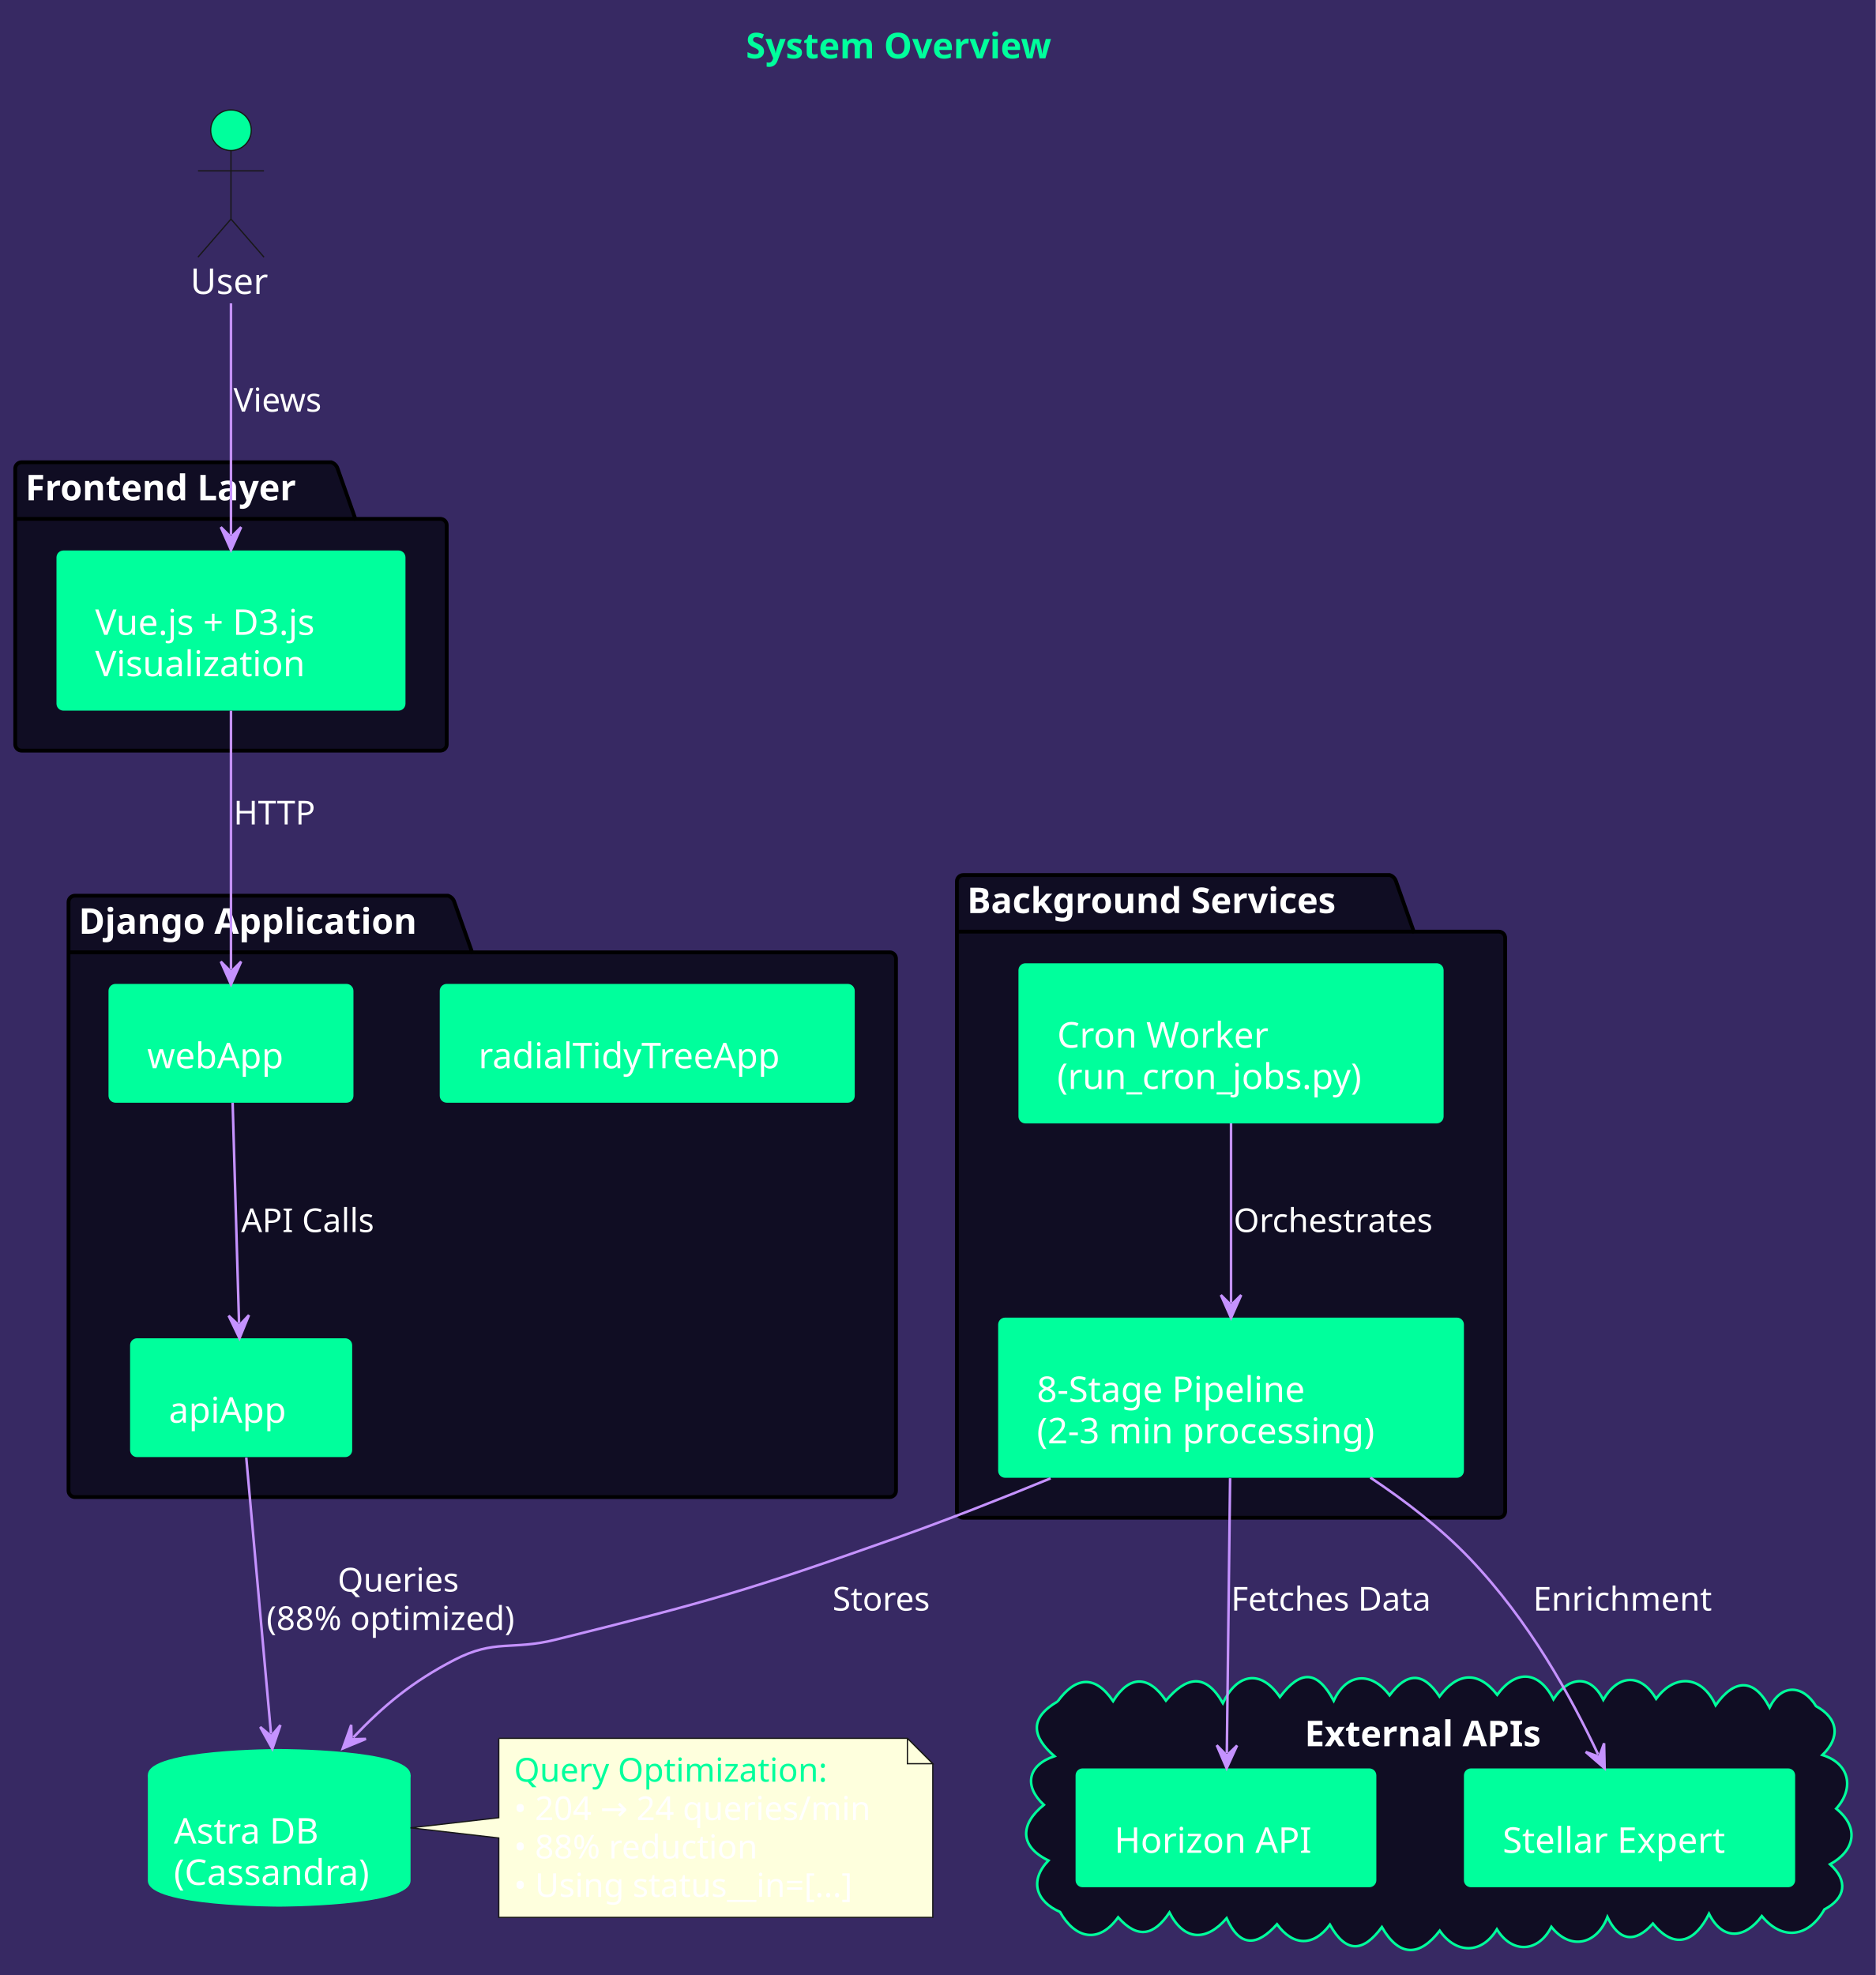
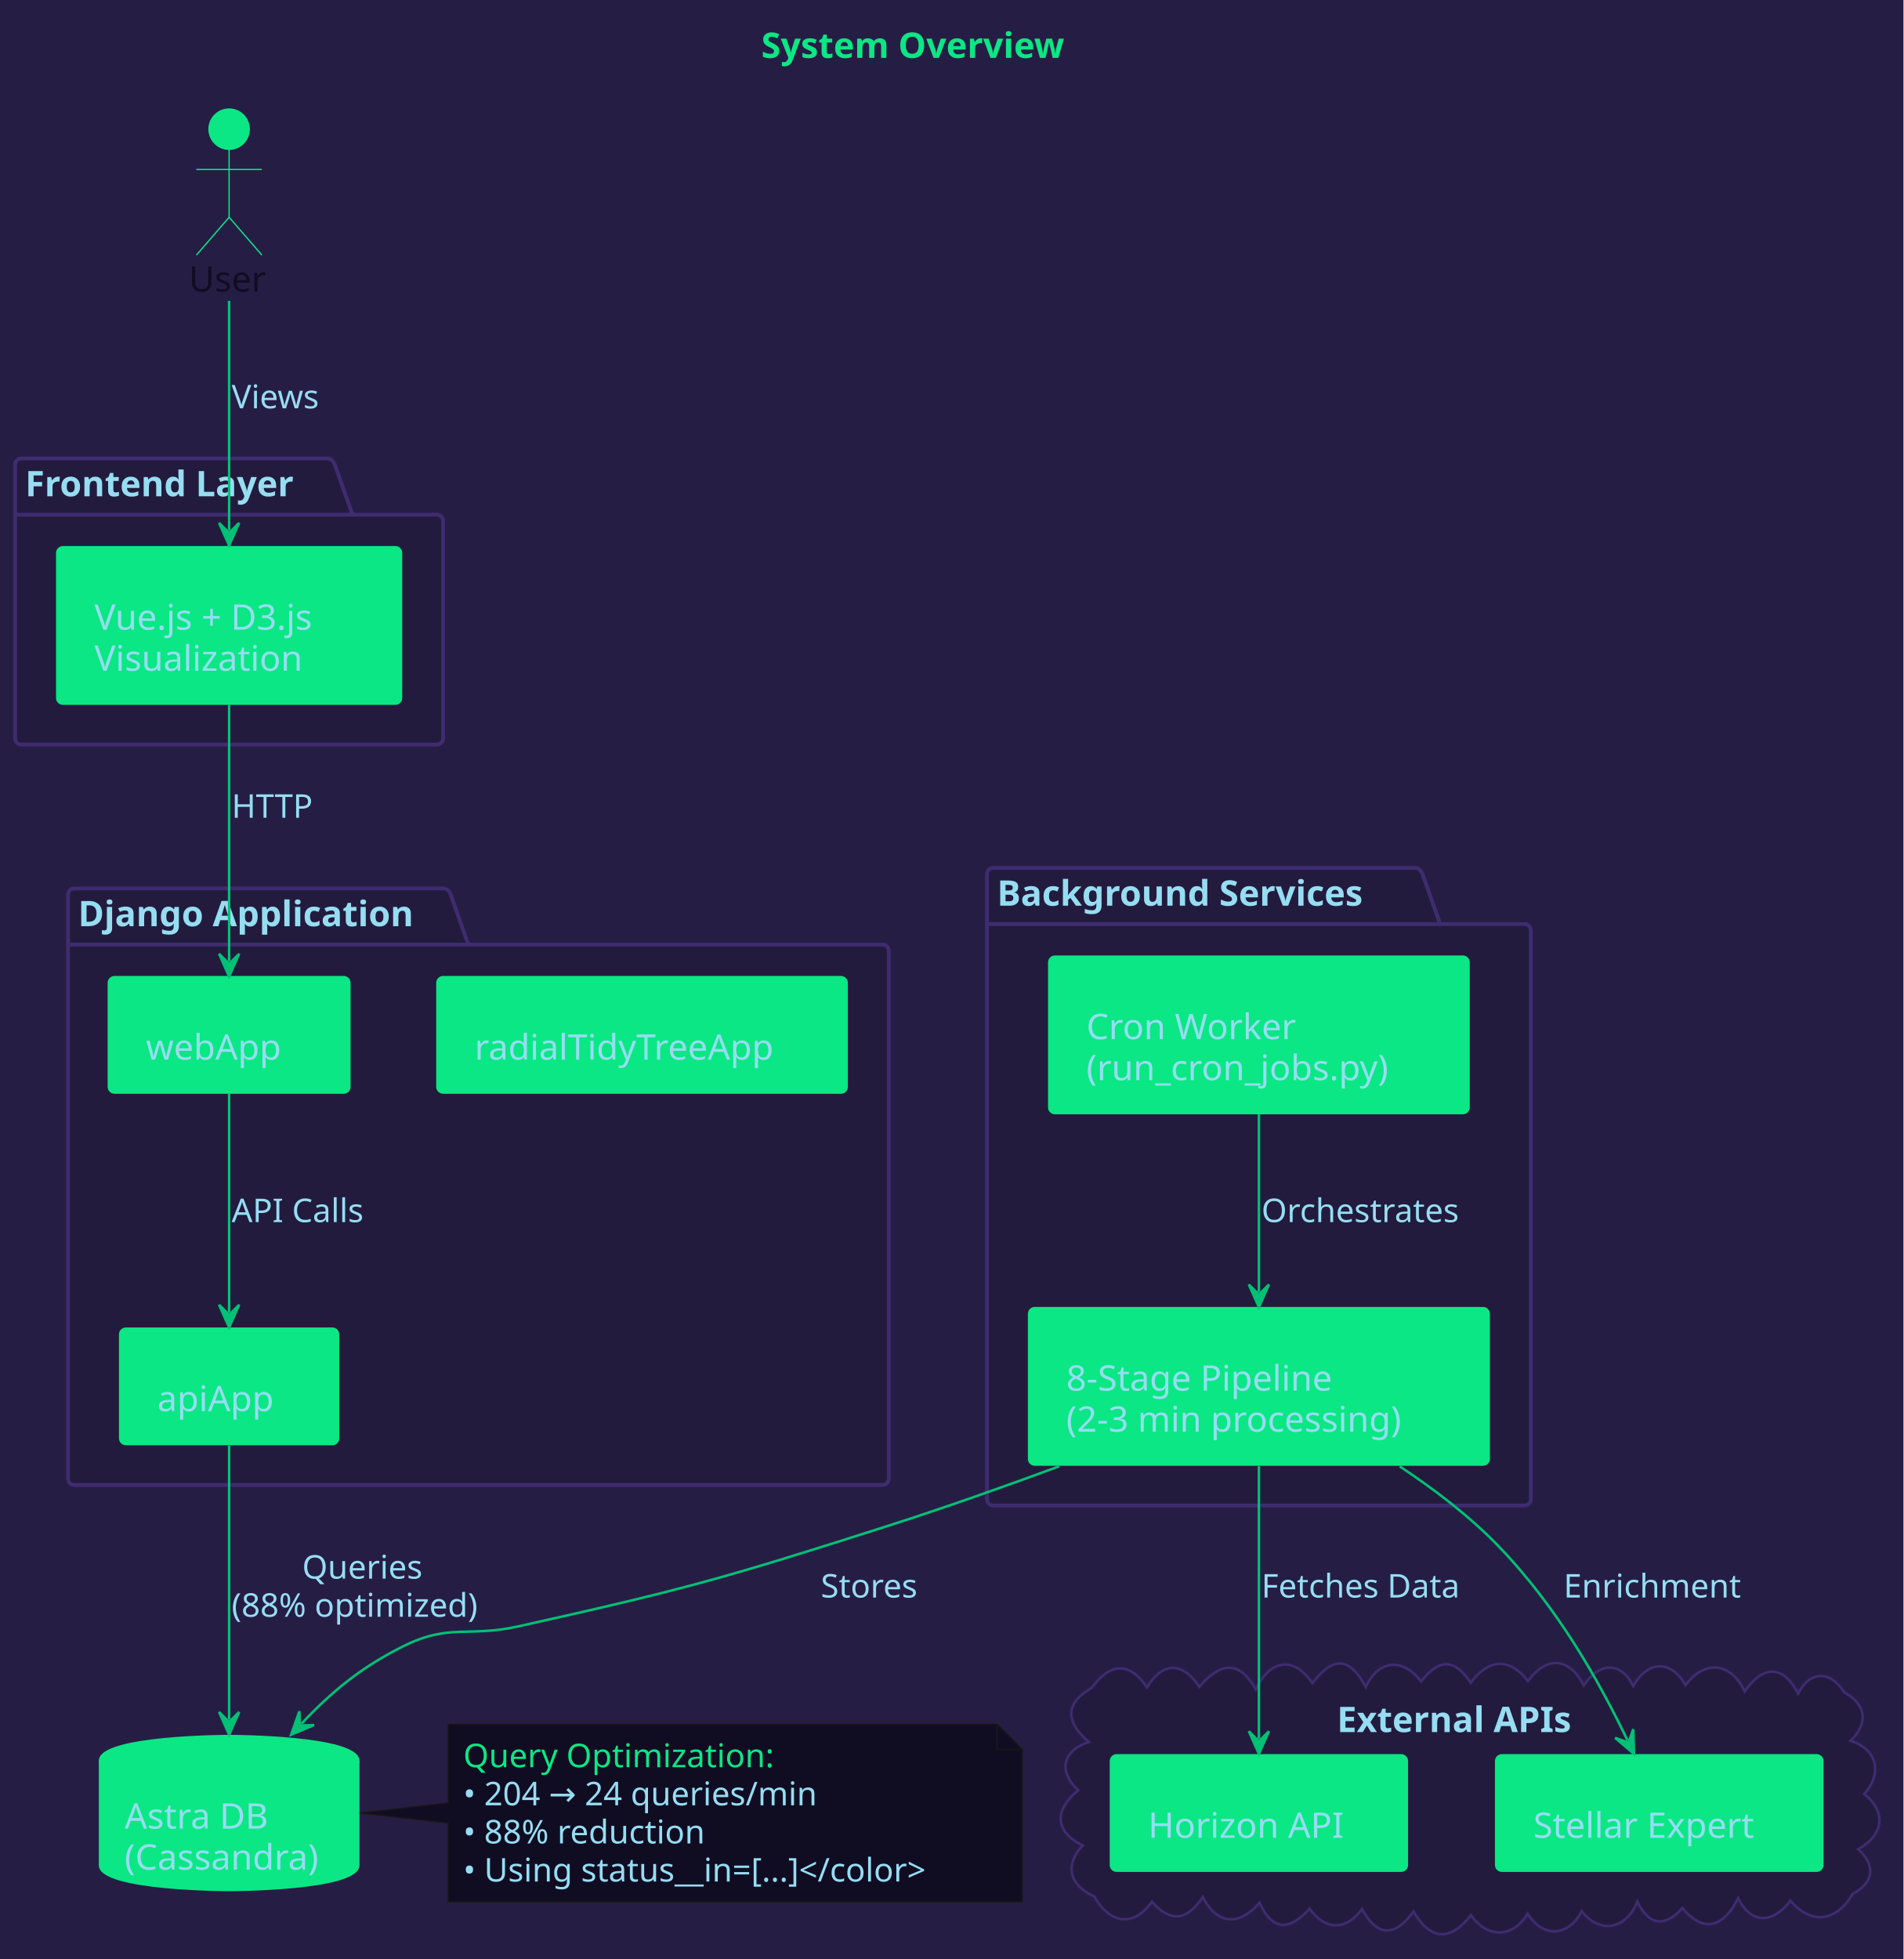
- <svg xmlns="http://www.w3.org/2000/svg" contentStyleType="text/css" height="778px" preserveAspectRatio="none" style="width:739px;height:778px;background:#372963;" version="1.1" viewBox="0 0 739 778" width="739px" zoomAndPan="magnify">
+ <svg xmlns="http://www.w3.org/2000/svg" contentStyleType="text/css" height="778px" preserveAspectRatio="none" style="width:756px;height:778px;background:#261D45;" version="1.1" viewBox="0 0 756 778" width="756px" zoomAndPan="magnify">
  <defs />
  <g>
-     <rect fill="#372963" height="778" style="stroke:none;stroke-width:1.0;" width="739" x="0" y="0" />
-     <text fill="#00FF9C" font-family="sans-serif" font-size="14" font-weight="bold" lengthAdjust="spacing" textLength="138" x="293.864" y="22.995">System Overview</text>
+     <rect fill="#261D45" height="778" style="stroke:none;stroke-width:1.0;" width="756" x="0" y="0" />
+     <text fill="#0BE784" font-family="sans-serif" font-size="14" font-weight="bold" lengthAdjust="spacing" textLength="138" x="302.364" y="22.995">System Overview</text>
    <g id="cluster_Frontend Layer">
-       <path d="M8.5,182.097 L130.5,182.097 A3.75,3.75 0 0 1 133,184.597 L140,204.394 L173.5,204.394 A2.5,2.5 0 0 1 176,206.894 L176,293.197 A2.5,2.5 0 0 1 173.5,295.697 L8.5,295.697 A2.5,2.5 0 0 1 6,293.197 L6,184.597 A2.5,2.5 0 0 1 8.5,182.097 " fill="#100D23" style="stroke:#000000;stroke-width:1.5;" />
-       <line style="stroke:#000000;stroke-width:1.5;" x1="6" x2="140" y1="204.394" y2="204.394" />
-       <text fill="#FFFFFF" font-family="sans-serif" font-size="14" font-weight="bold" lengthAdjust="spacing" textLength="121" x="10" y="197.092">Frontend Layer</text>
+       <path d="M8.5,182.097 L130.5,182.097 A3.75,3.75 0 0 1 133,184.597 L140,204.394 L173.5,204.394 A2.5,2.5 0 0 1 176,206.894 L176,293.197 A2.5,2.5 0 0 1 173.5,295.697 L8.5,295.697 A2.5,2.5 0 0 1 6,293.197 L6,184.597 A2.5,2.5 0 0 1 8.5,182.097 " fill="#231B3D" style="stroke:#3F2C70;stroke-width:1.5;" />
+       <line style="stroke:#3F2C70;stroke-width:1.5;" x1="6" x2="140" y1="204.394" y2="204.394" />
+       <text fill="#96DDF2" font-family="sans-serif" font-size="14" font-weight="bold" lengthAdjust="spacing" textLength="121" x="10" y="197.092">Frontend Layer</text>
    </g>
    <g id="cluster_Django Application">
-       <path d="M29.5,352.837 L176.5,352.837 A3.75,3.75 0 0 1 179,355.337 L186,375.134 L350.5,375.134 A2.5,2.5 0 0 1 353,377.634 L353,587.227 A2.5,2.5 0 0 1 350.5,589.727 L29.5,589.727 A2.5,2.5 0 0 1 27,587.227 L27,355.337 A2.5,2.5 0 0 1 29.5,352.837 " fill="#100D23" style="stroke:#000000;stroke-width:1.5;" />
-       <line style="stroke:#000000;stroke-width:1.5;" x1="27" x2="186" y1="375.134" y2="375.134" />
-       <text fill="#FFFFFF" font-family="sans-serif" font-size="14" font-weight="bold" lengthAdjust="spacing" textLength="146" x="31" y="367.832">Django Application</text>
+       <path d="M29.5,352.837 L176.5,352.837 A3.75,3.75 0 0 1 179,355.337 L186,375.134 L350.5,375.134 A2.5,2.5 0 0 1 353,377.634 L353,587.227 A2.5,2.5 0 0 1 350.5,589.727 L29.5,589.727 A2.5,2.5 0 0 1 27,587.227 L27,355.337 A2.5,2.5 0 0 1 29.5,352.837 " fill="#231B3D" style="stroke:#3F2C70;stroke-width:1.5;" />
+       <line style="stroke:#3F2C70;stroke-width:1.5;" x1="27" x2="186" y1="375.134" y2="375.134" />
+       <text fill="#96DDF2" font-family="sans-serif" font-size="14" font-weight="bold" lengthAdjust="spacing" textLength="146" x="31" y="367.832">Django Application</text>
    </g>
    <g id="cluster_Background Services">
-       <path d="M379.5,344.697 L547.5,344.697 A3.75,3.75 0 0 1 550,347.197 L557,366.994 L590.5,366.994 A2.5,2.5 0 0 1 593,369.494 L593,595.377 A2.5,2.5 0 0 1 590.5,597.877 L379.5,597.877 A2.5,2.5 0 0 1 377,595.377 L377,347.197 A2.5,2.5 0 0 1 379.5,344.697 " fill="#100D23" style="stroke:#000000;stroke-width:1.5;" />
-       <line style="stroke:#000000;stroke-width:1.5;" x1="377" x2="557" y1="366.994" y2="366.994" />
-       <text fill="#FFFFFF" font-family="sans-serif" font-size="14" font-weight="bold" lengthAdjust="spacing" textLength="167" x="381" y="359.692">Background Services</text>
+       <path d="M394.5,344.697 L562.5,344.697 A3.75,3.75 0 0 1 565,347.197 L572,366.994 L605.5,366.994 A2.5,2.5 0 0 1 608,369.494 L608,595.377 A2.5,2.5 0 0 1 605.5,597.877 L394.5,597.877 A2.5,2.5 0 0 1 392,595.377 L392,347.197 A2.5,2.5 0 0 1 394.5,344.697 " fill="#231B3D" style="stroke:#3F2C70;stroke-width:1.5;" />
+       <line style="stroke:#3F2C70;stroke-width:1.5;" x1="392" x2="572" y1="366.994" y2="366.994" />
+       <text fill="#96DDF2" font-family="sans-serif" font-size="14" font-weight="bold" lengthAdjust="spacing" textLength="167" x="396" y="359.692">Background Services</text>
    </g>
    <g id="cluster_External APIs">
-       <path d="M416.666,670.263 C423.72,660.555 431.345,659.556 438.536,670.115 C445.053,659.719 452.635,659.984 459.349,669.913 C467.277,660.576 474.814,658.676 481.785,670.909 C487.128,659.561 496.449,657.086 504.245,668.488 C512.404,657.755 518.92,657.821 525.464,669.985 C530.562,658.846 540.331,658.389 547.46,667.813 C554.36,658.705 560.673,658.537 567.128,668.278 C574.169,658.902 582.264,657.962 589.859,667.615 C597.292,657.523 606.311,658.11 612.027,669.396 C617.497,660.822 626.377,658.949 631.653,669.595 C637.377,659.634 646.376,658.862 652.476,669.208 C660.057,658.968 670.695,660.23 675.917,671.749 C683.122,661.511 690.895,660.678 697.18,672.63 C701.839,663.177 710.297,663.601 715.478,672.098 C724.301,676.92 725.148,684.438 717.979,691.338 C728.772,694.687 730.656,704.481 723.413,712.468 C732.729,719.94 730.764,729.024 720.994,734.388 C728.165,740.8 727.227,747.712 718.773,752.172 C712.719,762.917 702.389,764.827 694.121,754.799 C687.732,763.424 678.835,764.906 673.313,753.881 C668.137,764.41 660.132,768.653 651.211,757.742 C644.121,765.681 637.846,764.652 633.286,755.143 C629.242,765.821 618.82,768.599 611.209,759.034 C606.052,769.143 595.788,769.76 589.738,759.999 C583.789,769.882 573.645,769.785 567.229,760.549 C559.148,771.008 551.127,770.799 544.43,759.124 C537.124,769.073 530.284,769.596 523.96,758.183 C517.425,766.894 509.491,766.684 503.103,758.007 C495.383,766.609 488.555,767.326 483.257,755.637 C475.342,764.788 466.595,764.759 460.732,753.384 C454.667,762.447 448.241,763.972 440.515,755.273 C432.755,766.044 423.414,763.503 417.615,753.149 C408.163,749.038 405.394,740.84 413.071,732.888 C401.315,727.215 402.04,718.395 411.258,710.985 C403.157,703.48 404.992,695.292 415.422,691.81 C406.558,684.147 405.406,676.765 416.666,670.263 " fill="#100D23" style="stroke:#00FF9C;stroke-width:1.0;" />
-       <text fill="#FFFFFF" font-family="sans-serif" font-size="14" font-weight="bold" lengthAdjust="spacing" textLength="103" x="514" y="687.872">External APIs</text>
+       <path d="M433.666,670.263 C440.72,660.555 448.345,659.556 455.536,670.115 C462.053,659.719 469.635,659.984 476.349,669.913 C484.277,660.576 491.814,658.676 498.785,670.909 C504.128,659.561 513.449,657.086 521.245,668.488 C529.404,657.755 535.92,657.821 542.464,669.985 C547.562,658.846 557.331,658.389 564.46,667.813 C571.36,658.705 577.673,658.537 584.128,668.278 C591.169,658.902 599.264,657.962 606.859,667.615 C614.292,657.523 623.311,658.11 629.027,669.396 C634.497,660.822 643.377,658.949 648.653,669.595 C654.377,659.634 663.376,658.862 669.476,669.208 C677.057,658.968 687.695,660.23 692.917,671.749 C700.122,661.511 707.895,660.678 714.18,672.63 C718.839,663.177 727.297,663.601 732.478,672.098 C741.301,676.92 742.148,684.438 734.979,691.338 C745.772,694.687 747.656,704.481 740.413,712.468 C749.729,719.94 747.764,729.024 737.994,734.388 C745.165,740.8 744.227,747.712 735.773,752.172 C729.719,762.917 719.389,764.827 711.121,754.799 C704.732,763.424 695.835,764.906 690.313,753.881 C685.137,764.41 677.132,768.653 668.211,757.742 C661.121,765.681 654.846,764.652 650.286,755.143 C646.242,765.821 635.82,768.599 628.209,759.034 C623.052,769.143 612.788,769.76 606.738,759.999 C600.789,769.882 590.645,769.785 584.229,760.549 C576.148,771.008 568.127,770.799 561.43,759.124 C554.124,769.073 547.284,769.596 540.96,758.183 C534.425,766.894 526.491,766.684 520.104,758.007 C512.383,766.609 505.555,767.326 500.257,755.637 C492.342,764.788 483.595,764.759 477.732,753.384 C471.667,762.447 465.241,763.972 457.515,755.273 C449.755,766.044 440.414,763.503 434.615,753.149 C425.163,749.038 422.394,740.84 430.071,732.888 C418.315,727.215 419.04,718.395 428.258,710.985 C420.157,703.48 421.992,695.292 432.422,691.81 C423.558,684.147 422.406,676.765 433.666,670.263 " fill="#231B3D" style="stroke:#3F2C70;stroke-width:1.0;" />
+       <text fill="#96DDF2" font-family="sans-serif" font-size="14" font-weight="bold" lengthAdjust="spacing" textLength="103" x="531" y="687.872">External APIs</text>
    </g>
    <g id="elem_Frontend">
-       <rect fill="#00FF9C" height="62.594" rx="2.5" ry="2.5" style="stroke:#00FF9C;stroke-width:0.5;" width="137" x="22.5" y="217.097" />
-       <rect fill="#00FF9C" height="10" style="stroke:#00FF9C;stroke-width:0.5;" width="15" x="139.5" y="222.097" />
-       <rect fill="#00FF9C" height="2" style="stroke:#00FF9C;stroke-width:0.5;" width="4" x="137.5" y="224.097" />
-       <rect fill="#00FF9C" height="2" style="stroke:#00FF9C;stroke-width:0.5;" width="4" x="137.5" y="228.097" />
-       <text fill="#FFFFFF" font-family="sans-serif" font-size="14" lengthAdjust="spacing" textLength="97" x="37.5" y="250.092">Vue.js + D3.js</text>
-       <text fill="#FFFFFF" font-family="sans-serif" font-size="14" lengthAdjust="spacing" textLength="85" x="37.5" y="266.389">Visualization</text>
+       <rect fill="#0BE784" height="62.594" rx="2.5" ry="2.5" style="stroke:#0BE784;stroke-width:0.5;" width="137" x="22.5" y="217.097" />
+       <rect fill="#0BE784" height="10" style="stroke:#0BE784;stroke-width:0.5;" width="15" x="139.5" y="222.097" />
+       <rect fill="#0BE784" height="2" style="stroke:#0BE784;stroke-width:0.5;" width="4" x="137.5" y="224.097" />
+       <rect fill="#0BE784" height="2" style="stroke:#0BE784;stroke-width:0.5;" width="4" x="137.5" y="228.097" />
+       <text fill="#96DDF2" font-family="sans-serif" font-size="14" lengthAdjust="spacing" textLength="97" x="37.5" y="250.092">Vue.js + D3.js</text>
+       <text fill="#96DDF2" font-family="sans-serif" font-size="14" lengthAdjust="spacing" textLength="85" x="37.5" y="266.389">Visualization</text>
    </g>
    <g id="elem_WebApp">
-       <rect fill="#00FF9C" height="46.297" rx="2.5" ry="2.5" style="stroke:#00FF9C;stroke-width:0.5;" width="96" x="43" y="387.837" />
-       <rect fill="#00FF9C" height="10" style="stroke:#00FF9C;stroke-width:0.5;" width="15" x="119" y="392.837" />
-       <rect fill="#00FF9C" height="2" style="stroke:#00FF9C;stroke-width:0.5;" width="4" x="117" y="394.837" />
-       <rect fill="#00FF9C" height="2" style="stroke:#00FF9C;stroke-width:0.5;" width="4" x="117" y="398.837" />
-       <text fill="#FFFFFF" font-family="sans-serif" font-size="14" lengthAdjust="spacing" textLength="56" x="58" y="420.832">webApp</text>
+       <rect fill="#0BE784" height="46.297" rx="2.5" ry="2.5" style="stroke:#0BE784;stroke-width:0.5;" width="96" x="43" y="387.837" />
+       <rect fill="#0BE784" height="10" style="stroke:#0BE784;stroke-width:0.5;" width="15" x="119" y="392.837" />
+       <rect fill="#0BE784" height="2" style="stroke:#0BE784;stroke-width:0.5;" width="4" x="117" y="394.837" />
+       <rect fill="#0BE784" height="2" style="stroke:#0BE784;stroke-width:0.5;" width="4" x="117" y="398.837" />
+       <text fill="#96DDF2" font-family="sans-serif" font-size="14" lengthAdjust="spacing" textLength="56" x="58" y="420.832">webApp</text>
    </g>
    <g id="elem_ApiApp">
-       <rect fill="#00FF9C" height="46.297" rx="2.5" ry="2.5" style="stroke:#00FF9C;stroke-width:0.5;" width="87" x="51.5" y="527.437" />
-       <rect fill="#00FF9C" height="10" style="stroke:#00FF9C;stroke-width:0.5;" width="15" x="118.5" y="532.437" />
-       <rect fill="#00FF9C" height="2" style="stroke:#00FF9C;stroke-width:0.5;" width="4" x="116.5" y="534.437" />
-       <rect fill="#00FF9C" height="2" style="stroke:#00FF9C;stroke-width:0.5;" width="4" x="116.5" y="538.437" />
-       <text fill="#FFFFFF" font-family="sans-serif" font-size="14" lengthAdjust="spacing" textLength="47" x="66.5" y="560.432">apiApp</text>
+       <rect fill="#0BE784" height="46.297" rx="2.5" ry="2.5" style="stroke:#0BE784;stroke-width:0.5;" width="87" x="47.5" y="527.437" />
+       <rect fill="#0BE784" height="10" style="stroke:#0BE784;stroke-width:0.5;" width="15" x="114.5" y="532.437" />
+       <rect fill="#0BE784" height="2" style="stroke:#0BE784;stroke-width:0.5;" width="4" x="112.5" y="534.437" />
+       <rect fill="#0BE784" height="2" style="stroke:#0BE784;stroke-width:0.5;" width="4" x="112.5" y="538.437" />
+       <text fill="#96DDF2" font-family="sans-serif" font-size="14" lengthAdjust="spacing" textLength="47" x="62.5" y="560.432">apiApp</text>
    </g>
    <g id="elem_RadialApp">
-       <rect fill="#00FF9C" height="46.297" rx="2.5" ry="2.5" style="stroke:#00FF9C;stroke-width:0.5;" width="163" x="173.5" y="387.837" />
-       <rect fill="#00FF9C" height="10" style="stroke:#00FF9C;stroke-width:0.5;" width="15" x="316.5" y="392.837" />
-       <rect fill="#00FF9C" height="2" style="stroke:#00FF9C;stroke-width:0.5;" width="4" x="314.5" y="394.837" />
-       <rect fill="#00FF9C" height="2" style="stroke:#00FF9C;stroke-width:0.5;" width="4" x="314.5" y="398.837" />
-       <text fill="#FFFFFF" font-family="sans-serif" font-size="14" lengthAdjust="spacing" textLength="123" x="188.5" y="420.832">radialTidyTreeApp</text>
+       <rect fill="#0BE784" height="46.297" rx="2.5" ry="2.5" style="stroke:#0BE784;stroke-width:0.5;" width="163" x="173.5" y="387.837" />
+       <rect fill="#0BE784" height="10" style="stroke:#0BE784;stroke-width:0.5;" width="15" x="316.5" y="392.837" />
+       <rect fill="#0BE784" height="2" style="stroke:#0BE784;stroke-width:0.5;" width="4" x="314.5" y="394.837" />
+       <rect fill="#0BE784" height="2" style="stroke:#0BE784;stroke-width:0.5;" width="4" x="314.5" y="398.837" />
+       <text fill="#96DDF2" font-family="sans-serif" font-size="14" lengthAdjust="spacing" textLength="123" x="188.5" y="420.832">radialTidyTreeApp</text>
    </g>
    <g id="elem_CronWorker">
-       <rect fill="#00FF9C" height="62.594" rx="2.5" ry="2.5" style="stroke:#00FF9C;stroke-width:0.5;" width="167" x="401.5" y="379.697" />
-       <rect fill="#00FF9C" height="10" style="stroke:#00FF9C;stroke-width:0.5;" width="15" x="548.5" y="384.697" />
-       <rect fill="#00FF9C" height="2" style="stroke:#00FF9C;stroke-width:0.5;" width="4" x="546.5" y="386.697" />
-       <rect fill="#00FF9C" height="2" style="stroke:#00FF9C;stroke-width:0.5;" width="4" x="546.5" y="390.697" />
-       <text fill="#FFFFFF" font-family="sans-serif" font-size="14" lengthAdjust="spacing" textLength="86" x="416.5" y="412.692">Cron Worker</text>
-       <text fill="#FFFFFF" font-family="sans-serif" font-size="14" lengthAdjust="spacing" textLength="127" x="416.5" y="428.989">(run_cron_jobs.py)</text>
+       <rect fill="#0BE784" height="62.594" rx="2.5" ry="2.5" style="stroke:#0BE784;stroke-width:0.5;" width="167" x="416.5" y="379.697" />
+       <rect fill="#0BE784" height="10" style="stroke:#0BE784;stroke-width:0.5;" width="15" x="563.5" y="384.697" />
+       <rect fill="#0BE784" height="2" style="stroke:#0BE784;stroke-width:0.5;" width="4" x="561.5" y="386.697" />
+       <rect fill="#0BE784" height="2" style="stroke:#0BE784;stroke-width:0.5;" width="4" x="561.5" y="390.697" />
+       <text fill="#96DDF2" font-family="sans-serif" font-size="14" lengthAdjust="spacing" textLength="86" x="431.5" y="412.692">Cron Worker</text>
+       <text fill="#96DDF2" font-family="sans-serif" font-size="14" lengthAdjust="spacing" textLength="127" x="431.5" y="428.989">(run_cron_jobs.py)</text>
    </g>
    <g id="elem_Pipeline">
-       <rect fill="#00FF9C" height="62.594" rx="2.5" ry="2.5" style="stroke:#00FF9C;stroke-width:0.5;" width="183" x="393.5" y="519.287" />
-       <rect fill="#00FF9C" height="10" style="stroke:#00FF9C;stroke-width:0.5;" width="15" x="556.5" y="524.287" />
-       <rect fill="#00FF9C" height="2" style="stroke:#00FF9C;stroke-width:0.5;" width="4" x="554.5" y="526.287" />
-       <rect fill="#00FF9C" height="2" style="stroke:#00FF9C;stroke-width:0.5;" width="4" x="554.5" y="530.287" />
-       <text fill="#FFFFFF" font-family="sans-serif" font-size="14" lengthAdjust="spacing" textLength="112" x="408.5" y="552.282">8-Stage Pipeline</text>
-       <text fill="#FFFFFF" font-family="sans-serif" font-size="14" lengthAdjust="spacing" textLength="143" x="408.5" y="568.579">(2-3 min processing)</text>
+       <rect fill="#0BE784" height="62.594" rx="2.5" ry="2.5" style="stroke:#0BE784;stroke-width:0.5;" width="183" x="408.5" y="519.287" />
+       <rect fill="#0BE784" height="10" style="stroke:#0BE784;stroke-width:0.5;" width="15" x="571.5" y="524.287" />
+       <rect fill="#0BE784" height="2" style="stroke:#0BE784;stroke-width:0.5;" width="4" x="569.5" y="526.287" />
+       <rect fill="#0BE784" height="2" style="stroke:#0BE784;stroke-width:0.5;" width="4" x="569.5" y="530.287" />
+       <text fill="#96DDF2" font-family="sans-serif" font-size="14" lengthAdjust="spacing" textLength="112" x="423.5" y="552.282">8-Stage Pipeline</text>
+       <text fill="#96DDF2" font-family="sans-serif" font-size="14" lengthAdjust="spacing" textLength="143" x="423.5" y="568.579">(2-3 min processing)</text>
    </g>
    <g id="elem_Horizon">
-       <rect fill="#00FF9C" height="46.297" rx="2.5" ry="2.5" style="stroke:#00FF9C;stroke-width:0.5;" width="118" x="424" y="696.877" />
-       <rect fill="#00FF9C" height="10" style="stroke:#00FF9C;stroke-width:0.5;" width="15" x="522" y="701.877" />
-       <rect fill="#00FF9C" height="2" style="stroke:#00FF9C;stroke-width:0.5;" width="4" x="520" y="703.877" />
-       <rect fill="#00FF9C" height="2" style="stroke:#00FF9C;stroke-width:0.5;" width="4" x="520" y="707.877" />
-       <text fill="#FFFFFF" font-family="sans-serif" font-size="14" lengthAdjust="spacing" textLength="78" x="439" y="729.872">Horizon API</text>
+       <rect fill="#0BE784" height="46.297" rx="2.5" ry="2.5" style="stroke:#0BE784;stroke-width:0.5;" width="118" x="441" y="696.877" />
+       <rect fill="#0BE784" height="10" style="stroke:#0BE784;stroke-width:0.5;" width="15" x="539" y="701.877" />
+       <rect fill="#0BE784" height="2" style="stroke:#0BE784;stroke-width:0.5;" width="4" x="537" y="703.877" />
+       <rect fill="#0BE784" height="2" style="stroke:#0BE784;stroke-width:0.5;" width="4" x="537" y="707.877" />
+       <text fill="#96DDF2" font-family="sans-serif" font-size="14" lengthAdjust="spacing" textLength="78" x="456" y="729.872">Horizon API</text>
    </g>
    <g id="elem_Expert">
-       <rect fill="#00FF9C" height="46.297" rx="2.5" ry="2.5" style="stroke:#00FF9C;stroke-width:0.5;" width="130" x="577" y="696.877" />
-       <rect fill="#00FF9C" height="10" style="stroke:#00FF9C;stroke-width:0.5;" width="15" x="687" y="701.877" />
-       <rect fill="#00FF9C" height="2" style="stroke:#00FF9C;stroke-width:0.5;" width="4" x="685" y="703.877" />
-       <rect fill="#00FF9C" height="2" style="stroke:#00FF9C;stroke-width:0.5;" width="4" x="685" y="707.877" />
-       <text fill="#FFFFFF" font-family="sans-serif" font-size="14" lengthAdjust="spacing" textLength="90" x="592" y="729.872">Stellar Expert</text>
+       <rect fill="#0BE784" height="46.297" rx="2.5" ry="2.5" style="stroke:#0BE784;stroke-width:0.5;" width="130" x="594" y="696.877" />
+       <rect fill="#0BE784" height="10" style="stroke:#0BE784;stroke-width:0.5;" width="15" x="704" y="701.877" />
+       <rect fill="#0BE784" height="2" style="stroke:#0BE784;stroke-width:0.5;" width="4" x="702" y="703.877" />
+       <rect fill="#0BE784" height="2" style="stroke:#0BE784;stroke-width:0.5;" width="4" x="702" y="707.877" />
+       <text fill="#96DDF2" font-family="sans-serif" font-size="14" lengthAdjust="spacing" textLength="90" x="609" y="729.872">Stellar Expert</text>
    </g>
    <g id="elem_User">
-       <ellipse cx="91" cy="51.297" fill="#00FF9C" rx="8" ry="8" style="stroke:#181818;stroke-width:0.5;" />
-       <path d="M91,59.297 L91,86.297 M78,67.297 L104,67.297 M91,86.297 L78,101.297 M91,86.297 L104,101.297 " fill="none" style="stroke:#181818;stroke-width:0.5;" />
-       <text fill="#FFFFFF" font-family="sans-serif" font-size="14" lengthAdjust="spacing" textLength="32" x="75" y="115.792">User</text>
+       <ellipse cx="91" cy="51.297" fill="#0BE784" rx="8" ry="8" style="stroke:#0BE784;stroke-width:0.5;" />
+       <path d="M91,59.297 L91,86.297 M78,67.297 L104,67.297 M91,86.297 L78,101.297 M91,86.297 L104,101.297 " fill="none" style="stroke:#0BE784;stroke-width:0.5;" />
+       <text fill="#100D23" font-family="sans-serif" font-size="14" lengthAdjust="spacing" textLength="32" x="75" y="115.792">User</text>
    </g>
    <g id="elem_DB">
-       <path d="M58.5,699.227 C58.5,689.227 110,689.227 110,689.227 C110,689.227 161.5,689.227 161.5,699.227 L161.5,740.821 C161.5,750.821 110,750.821 110,750.821 C110,750.821 58.5,750.821 58.5,740.821 L58.5,699.227 " fill="#00FF9C" style="stroke:#00FF9C;stroke-width:0.5;" />
-       <path d="M58.5,699.227 C58.5,709.227 110,709.227 110,709.227 C110,709.227 161.5,709.227 161.5,699.227 " fill="none" style="stroke:#00FF9C;stroke-width:0.5;" />
-       <text fill="#FFFFFF" font-family="sans-serif" font-size="14" lengthAdjust="spacing" textLength="60" x="68.5" y="726.222">Astra DB</text>
-       <text fill="#FFFFFF" font-family="sans-serif" font-size="14" lengthAdjust="spacing" textLength="83" x="68.5" y="742.519">(Cassandra)</text>
+       <path d="M39.5,699.227 C39.5,689.227 91,689.227 91,689.227 C91,689.227 142.5,689.227 142.5,699.227 L142.5,740.821 C142.5,750.821 91,750.821 91,750.821 C91,750.821 39.5,750.821 39.5,740.821 L39.5,699.227 " fill="#0BE784" style="stroke:#0BE784;stroke-width:0.5;" />
+       <path d="M39.5,699.227 C39.5,709.227 91,709.227 91,709.227 C91,709.227 142.5,709.227 142.5,699.227 " fill="none" style="stroke:#0BE784;stroke-width:0.5;" />
+       <text fill="#96DDF2" font-family="sans-serif" font-size="14" lengthAdjust="spacing" textLength="60" x="49.5" y="726.222">Astra DB</text>
+       <text fill="#96DDF2" font-family="sans-serif" font-size="14" lengthAdjust="spacing" textLength="83" x="49.5" y="742.519">(Cassandra)</text>
    </g>
    <g id="elem_GMN24">
-       <path d="M196.5,684.767 L196.5,716.027 L161.73,720.027 L196.5,724.027 L196.5,755.298 A0,0 0 0 0 196.5,755.298 L367.5,755.298 A0,0 0 0 0 367.5,755.298 L367.5,694.767 L357.5,684.767 L196.5,684.767 A0,0 0 0 0 196.5,684.767 " fill="#FEFFDD" style="stroke:#181818;stroke-width:0.5;" />
-       <path d="M357.5,684.767 L357.5,694.767 L367.5,694.767 L357.5,684.767 " fill="#FEFFDD" style="stroke:#181818;stroke-width:0.5;" />
-       <text fill="#00FF9C" font-family="sans-serif" font-size="13" lengthAdjust="spacing" textLength="127" x="202.5" y="701.834">Query Optimization:</text>
-       <text fill="#FFFFFF" font-family="sans-serif" font-size="13" lengthAdjust="spacing" textLength="150" x="202.5" y="716.967">• 204 → 24 queries/min</text>
-       <text fill="#FFFFFF" font-family="sans-serif" font-size="13" lengthAdjust="spacing" textLength="104" x="202.5" y="732.099">• 88% reduction</text>
-       <text fill="#FFFFFF" font-family="sans-serif" font-size="13" lengthAdjust="spacing" textLength="150" x="202.5" y="747.232">• Using status__in=[...]</text>
+       <path d="M178,684.767 L178,716.027 L142.82,720.027 L178,724.027 L178,755.298 A0,0 0 0 0 178,755.298 L406,755.298 A0,0 0 0 0 406,755.298 L406,694.767 L396,684.767 L178,684.767 A0,0 0 0 0 178,684.767 " fill="#100D23" style="stroke:#181818;stroke-width:0.5;" />
+       <path d="M396,684.767 L396,694.767 L406,694.767 L396,684.767 " fill="#100D23" style="stroke:#181818;stroke-width:0.5;" />
+       <text fill="#0BE784" font-family="sans-serif" font-size="13" lengthAdjust="spacing" textLength="127" x="184" y="701.834">Query Optimization:</text>
+       <text fill="#96DDF2" font-family="sans-serif" font-size="13" lengthAdjust="spacing" textLength="150" x="184" y="716.967">• 204 → 24 queries/min</text>
+       <text fill="#96DDF2" font-family="sans-serif" font-size="13" lengthAdjust="spacing" textLength="104" x="184" y="732.099">• 88% reduction</text>
+       <text fill="#96DDF2" font-family="sans-serif" font-size="13" lengthAdjust="spacing" textLength="207" x="184" y="747.232">• Using status__in=[...]&lt;/color&gt;</text>
    </g>
    <g id="link_User_Frontend">
-       <path d="M91,119.497 C91,148.857 91,183.177 91,210.647 " fill="none" id="User-to-Frontend" style="stroke:#C592FF;stroke-width:1.0;" />
-       <polygon fill="#C592FF" points="91,216.647,95,207.647,91,211.647,87,207.647,91,216.647" style="stroke:#C592FF;stroke-width:1.0;" />
-       <text fill="#FFFFFF" font-family="sans-serif" font-size="13" lengthAdjust="spacing" textLength="36" x="92" y="162.164">Views</text>
+       <path d="M91,119.497 C91,148.857 91,183.177 91,210.647 " fill="none" id="User-to-Frontend" style="stroke:#01C176;stroke-width:1.0;" />
+       <polygon fill="#01C176" points="91,216.647,95,207.647,91,211.647,87,207.647,91,216.647" style="stroke:#01C176;stroke-width:1.0;" />
+       <text fill="#96DDF2" font-family="sans-serif" font-size="13" lengthAdjust="spacing" textLength="36" x="92" y="162.164">Views</text>
    </g>
    <g id="link_Frontend_WebApp">
-       <path d="M91,279.977 C91,311.467 91,353.767 91,381.787 " fill="none" id="Frontend-to-WebApp" style="stroke:#C592FF;stroke-width:1.0;" />
-       <polygon fill="#C592FF" points="91,387.787,95,378.787,91,382.787,87,378.787,91,387.787" style="stroke:#C592FF;stroke-width:1.0;" />
-       <text fill="#FFFFFF" font-family="sans-serif" font-size="13" lengthAdjust="spacing" textLength="32" x="92" y="324.764">HTTP</text>
+       <path d="M91,279.977 C91,311.467 91,353.767 91,381.787 " fill="none" id="Frontend-to-WebApp" style="stroke:#01C176;stroke-width:1.0;" />
+       <polygon fill="#01C176" points="91,387.787,95,378.787,91,382.787,87,378.787,91,387.787" style="stroke:#01C176;stroke-width:1.0;" />
+       <text fill="#96DDF2" font-family="sans-serif" font-size="13" lengthAdjust="spacing" textLength="32" x="92" y="324.764">HTTP</text>
    </g>
    <g id="link_WebApp_ApiApp">
-       <path d="M91.65,434.407 C92.4,459.987 93.424,495.599 94.174,521.179 " fill="none" id="WebApp-to-ApiApp" style="stroke:#C592FF;stroke-width:1.0;" />
-       <polygon fill="#C592FF" points="94.35,527.177,98.085,518.063,94.204,522.179,90.088,518.298,94.35,527.177" style="stroke:#C592FF;stroke-width:1.0;" />
-       <text fill="#FFFFFF" font-family="sans-serif" font-size="13" lengthAdjust="spacing" textLength="54" x="95" y="485.354">API Calls</text>
+       <path d="M91,434.407 C91,459.987 91,495.597 91,521.177 " fill="none" id="WebApp-to-ApiApp" style="stroke:#01C176;stroke-width:1.0;" />
+       <polygon fill="#01C176" points="91,527.177,95,518.177,91,522.177,87,518.177,91,527.177" style="stroke:#01C176;stroke-width:1.0;" />
+       <text fill="#96DDF2" font-family="sans-serif" font-size="13" lengthAdjust="spacing" textLength="54" x="92" y="485.354">API Calls</text>
    </g>
    <g id="link_ApiApp_DB">
-       <path d="M97.02,574.167 C99.68,603.807 103.815,649.941 106.765,682.921 " fill="none" id="ApiApp-to-DB" style="stroke:#C592FF;stroke-width:1.0;" />
-       <polygon fill="#C592FF" points="107.3,688.897,110.482,679.576,106.855,683.917,102.514,680.289,107.3,688.897" style="stroke:#C592FF;stroke-width:1.0;" />
-       <text fill="#FFFFFF" font-family="sans-serif" font-size="13" lengthAdjust="spacing" textLength="49" x="133" y="626.944">Queries</text>
-       <text fill="#FFFFFF" font-family="sans-serif" font-size="13" lengthAdjust="spacing" textLength="105" x="105" y="642.077">(88% optimized)</text>
+       <path d="M91,574.167 C91,603.807 91,649.917 91,682.897 " fill="none" id="ApiApp-to-DB" style="stroke:#01C176;stroke-width:1.0;" />
+       <polygon fill="#01C176" points="91,688.897,95,679.897,91,683.897,87,679.897,91,688.897" style="stroke:#01C176;stroke-width:1.0;" />
+       <text fill="#96DDF2" font-family="sans-serif" font-size="13" lengthAdjust="spacing" textLength="49" x="120" y="626.944">Queries</text>
+       <text fill="#96DDF2" font-family="sans-serif" font-size="13" lengthAdjust="spacing" textLength="105" x="92" y="642.077">(88% optimized)</text>
    </g>
    <g id="link_CronWorker_Pipeline">
-       <path d="M485,442.527 C485,465.327 485,490.347 485,513.137 " fill="none" id="CronWorker-to-Pipeline" style="stroke:#C592FF;stroke-width:1.0;" />
-       <polygon fill="#C592FF" points="485,519.137,489,510.137,485,514.137,481,510.137,485,519.137" style="stroke:#C592FF;stroke-width:1.0;" />
-       <text fill="#FFFFFF" font-family="sans-serif" font-size="13" lengthAdjust="spacing" textLength="83" x="486" y="485.354">Orchestrates</text>
+       <path d="M500,442.527 C500,465.327 500,490.347 500,513.137 " fill="none" id="CronWorker-to-Pipeline" style="stroke:#01C176;stroke-width:1.0;" />
+       <polygon fill="#01C176" points="500,519.137,504,510.137,500,514.137,496,510.137,500,519.137" style="stroke:#01C176;stroke-width:1.0;" />
+       <text fill="#96DDF2" font-family="sans-serif" font-size="13" lengthAdjust="spacing" textLength="83" x="501" y="485.354">Orchestrates</text>
    </g>
    <g id="link_Pipeline_Horizon">
-       <path d="M484.63,582.297 C484.24,615.337 483.691,661.107 483.341,690.547 " fill="none" id="Pipeline-to-Horizon" style="stroke:#C592FF;stroke-width:1.0;" />
-       <polygon fill="#C592FF" points="483.27,696.547,487.377,687.595,483.329,691.547,479.377,687.5,483.27,696.547" style="stroke:#C592FF;stroke-width:1.0;" />
-       <text fill="#FFFFFF" font-family="sans-serif" font-size="13" lengthAdjust="spacing" textLength="85" x="485" y="634.444">Fetches Data</text>
+       <path d="M500,582.297 C500,615.337 500,661.107 500,690.547 " fill="none" id="Pipeline-to-Horizon" style="stroke:#01C176;stroke-width:1.0;" />
+       <polygon fill="#01C176" points="500,696.547,504,687.547,500,691.547,496,687.547,500,696.547" style="stroke:#01C176;stroke-width:1.0;" />
+       <text fill="#96DDF2" font-family="sans-serif" font-size="13" lengthAdjust="spacing" textLength="85" x="501" y="634.444">Fetches Data</text>
    </g>
    <g id="link_Pipeline_Expert">
-       <path d="M539.89,582.057 C553.61,591.197 567.64,601.987 579,613.877 C602.67,638.647 618.933,668.429 629.633,691.139 " fill="none" id="Pipeline-to-Expert" style="stroke:#C592FF;stroke-width:1.0;" />
-       <polygon fill="#C592FF" points="632.19,696.567,631.972,686.72,630.059,692.044,624.736,690.13,632.19,696.567" style="stroke:#C592FF;stroke-width:1.0;" />
-       <text fill="#FFFFFF" font-family="sans-serif" font-size="13" lengthAdjust="spacing" textLength="73" x="604" y="634.444">Enrichment</text>
+       <path d="M555.93,582.357 C569.63,591.427 583.62,602.107 595,613.877 C618.92,638.617 635.462,668.419 646.382,691.149 " fill="none" id="Pipeline-to-Expert" style="stroke:#01C176;stroke-width:1.0;" />
+       <polygon fill="#01C176" points="648.98,696.557,648.688,686.712,646.815,692.05,641.477,690.177,648.98,696.557" style="stroke:#01C176;stroke-width:1.0;" />
+       <text fill="#96DDF2" font-family="sans-serif" font-size="13" lengthAdjust="spacing" textLength="73" x="621" y="634.444">Enrichment</text>
    </g>
    <g id="link_Pipeline_DB">
-       <path d="M413.92,582.347 C394.33,590.407 372.97,598.807 353,605.877 C294.41,626.617 279.32,630.877 219,645.877 C201.41,650.257 195.11,645.557 179,653.877 C162.46,662.427 151.216,671.781 139.196,684.411 " fill="none" id="Pipeline-to-DB" style="stroke:#C592FF;stroke-width:1.0;" />
-       <polygon fill="#C592FF" points="135.06,688.757,144.162,684.995,138.507,685.135,138.367,679.48,135.06,688.757" style="stroke:#C592FF;stroke-width:1.0;" />
-       <text fill="#FFFFFF" font-family="sans-serif" font-size="13" lengthAdjust="spacing" textLength="42" x="328" y="634.444">Stores</text>
+       <path d="M420.72,582.317 C398.91,590.377 375.15,598.787 353,605.877 C288.51,626.517 272.09,631.177 206,645.877 C185.74,650.387 178.55,644.587 160,653.877 C143.21,662.297 131.81,671.775 119.76,684.535 " fill="none" id="Pipeline-to-DB" style="stroke:#01C176;stroke-width:1.0;" />
+       <polygon fill="#01C176" points="115.64,688.897,124.728,685.1,119.073,685.262,118.911,679.607,115.64,688.897" style="stroke:#01C176;stroke-width:1.0;" />
+       <text fill="#96DDF2" font-family="sans-serif" font-size="13" lengthAdjust="spacing" textLength="42" x="326" y="634.444">Stores</text>
    </g>
  </g>
</svg>
